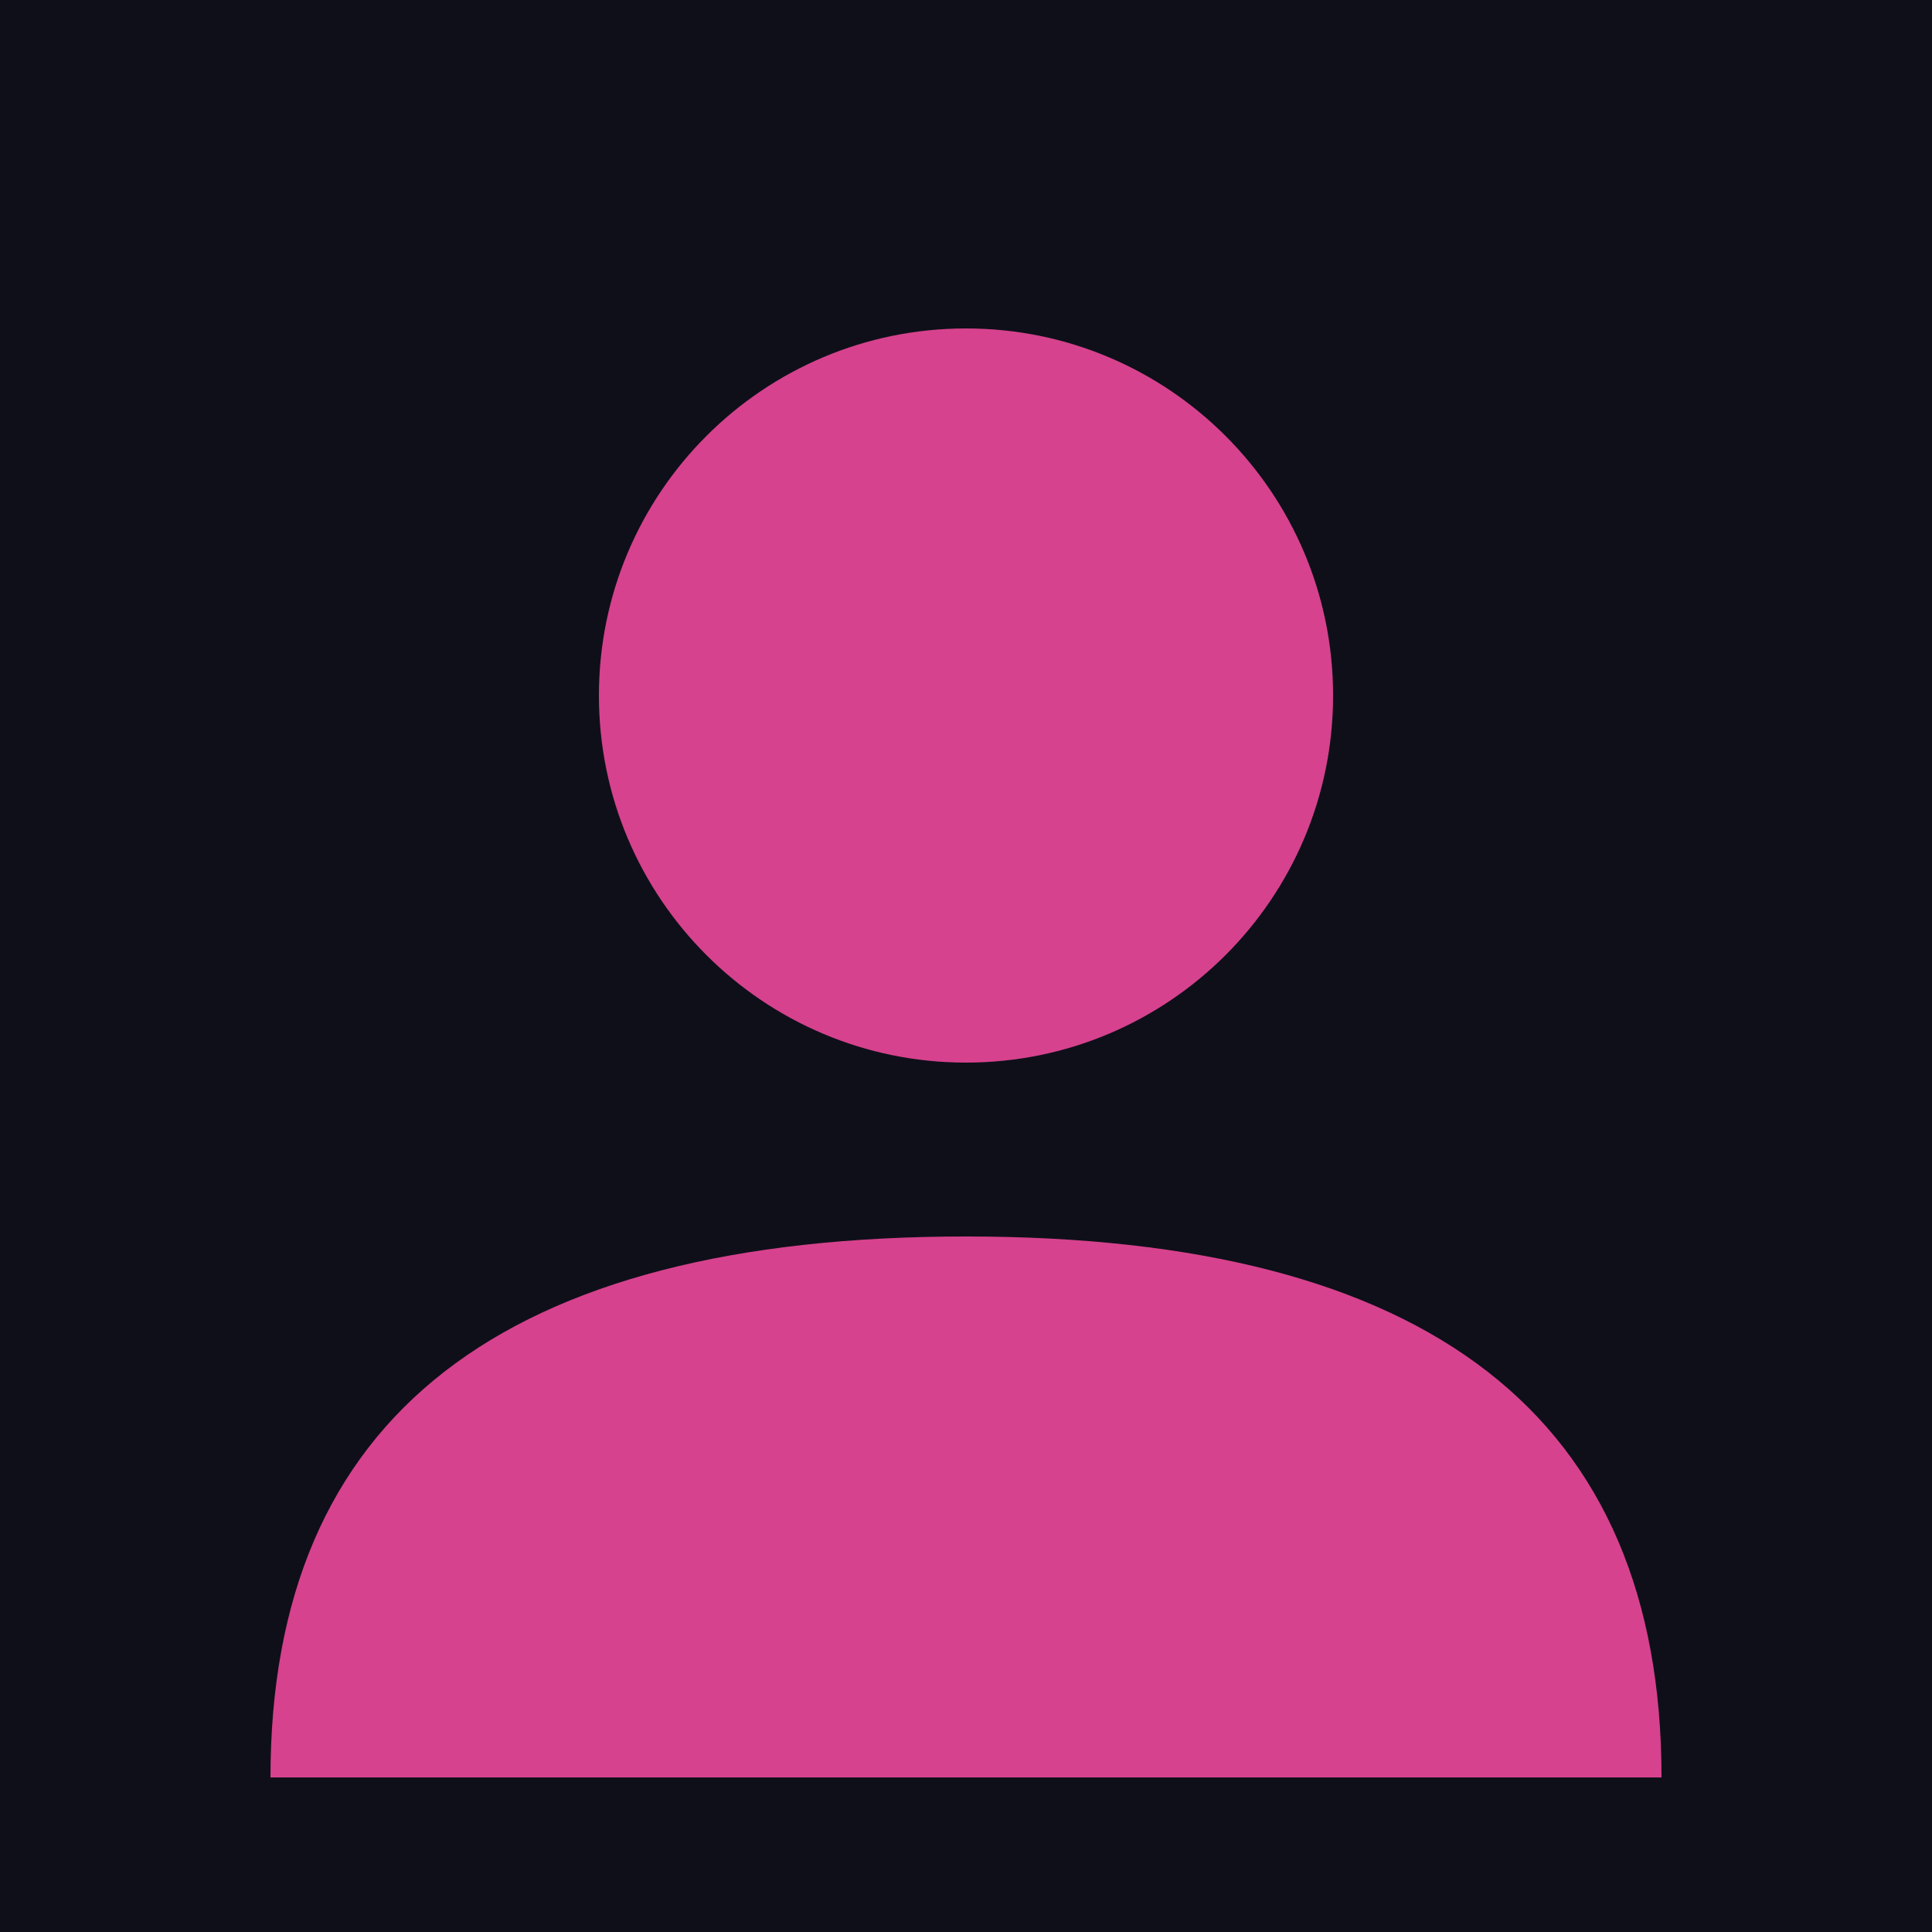
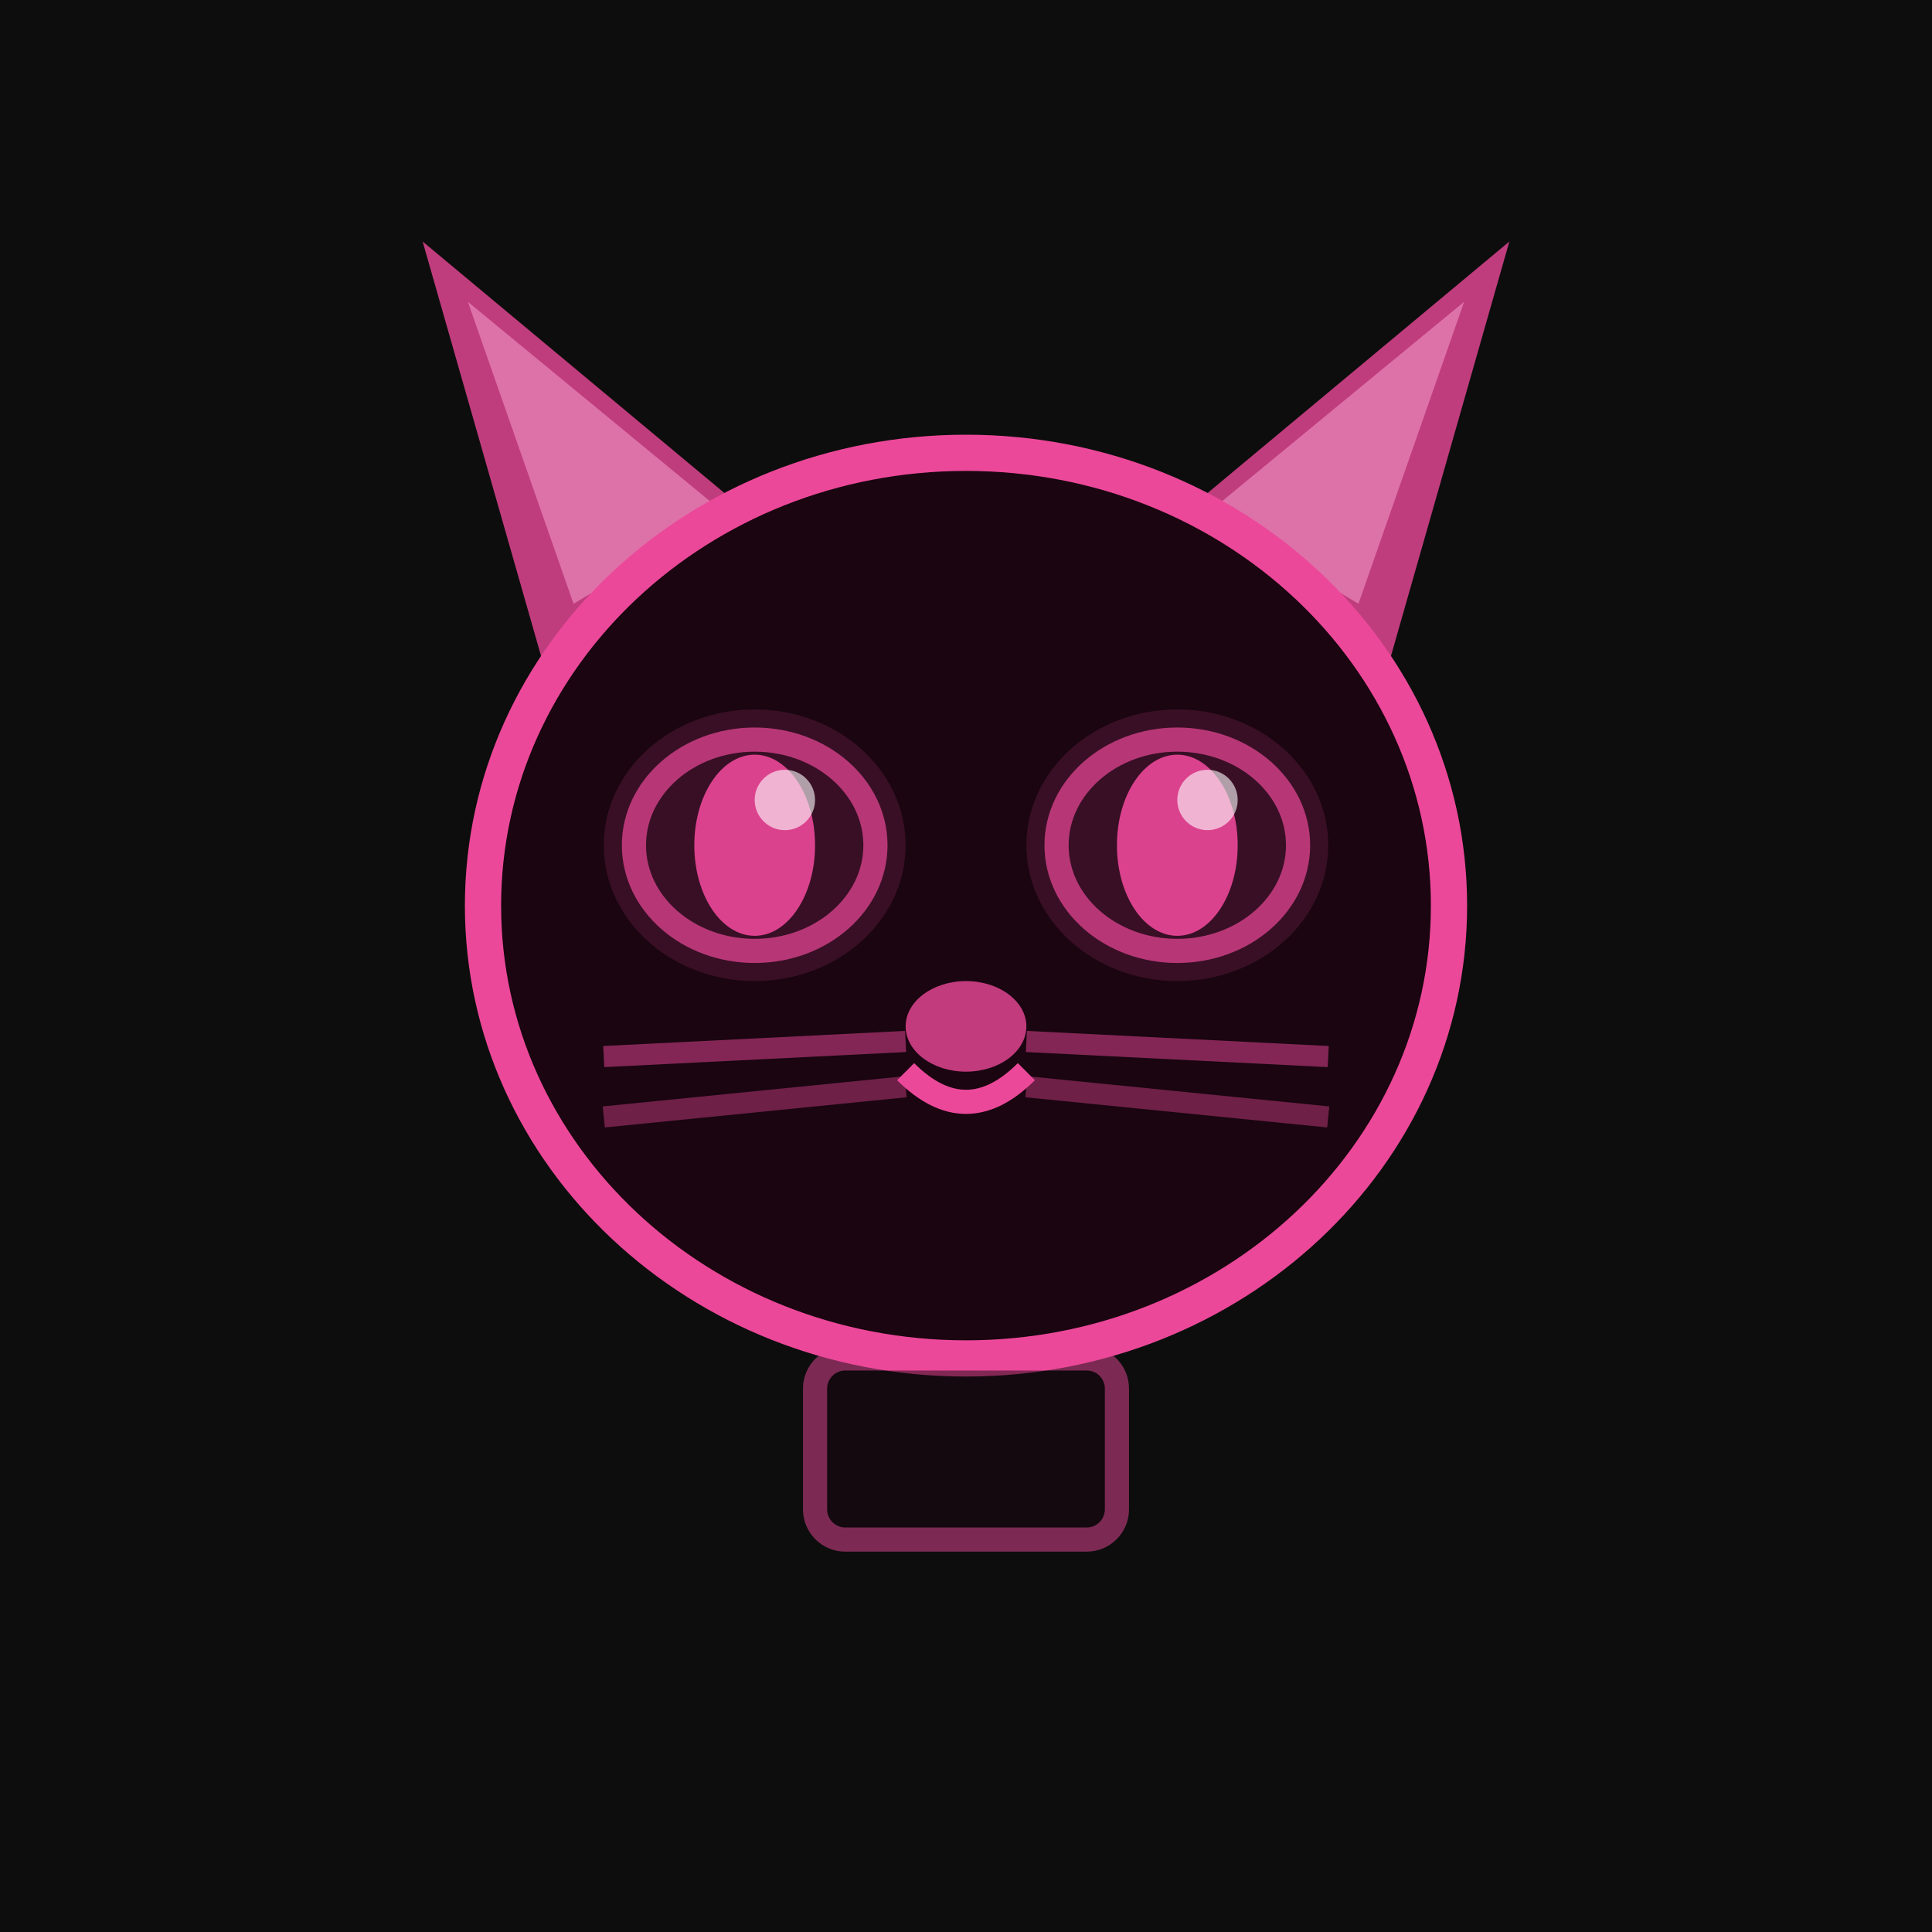
- <svg xmlns="http://www.w3.org/2000/svg" viewBox="0 0 100 100" width="100" height="100">
-   <rect width="100" height="100" rx="0" fill="#0f0f1a" />
-   <circle cx="50" cy="36" r="19" fill="#ec4899" opacity="0.9" />
-   <path d="M14 92 Q14 64 50 64 Q86 64 86 92" fill="#ec4899" opacity="0.9" />
+ <svg xmlns="http://www.w3.org/2000/svg" viewBox="0 0 64 64" fill="none">
+   <rect width="64" height="64" fill="#0d0d0d" />
+   <path d="M18 22 L14 8 L26 18 Z" fill="#ec4899" opacity="0.8" />
+   <path d="M46 22 L50 8 L38 18 Z" fill="#ec4899" opacity="0.8" />
+   <path d="M19 20 L15.5 10 L24 17 Z" fill="#f9a8d4" opacity="0.5" />
+   <path d="M45 20 L48.5 10 L40 17 Z" fill="#f9a8d4" opacity="0.5" />
+   <ellipse cx="32" cy="30" rx="16" ry="15" fill="#1a0510" />
+   <ellipse cx="32" cy="30" rx="16" ry="15" stroke="#ec4899" stroke-width="1.2" fill="none" />
+   <ellipse cx="25" cy="28" rx="5" ry="4.5" fill="#ec4899" opacity="0.15" />
+   <ellipse cx="39" cy="28" rx="5" ry="4.5" fill="#ec4899" opacity="0.15" />
+   <ellipse cx="25" cy="28" rx="4" ry="3.5" stroke="#ec4899" stroke-width="0.8" fill="none" opacity="0.7" />
+   <ellipse cx="39" cy="28" rx="4" ry="3.5" stroke="#ec4899" stroke-width="0.8" fill="none" opacity="0.7" />
+   <ellipse cx="25" cy="28" rx="2" ry="3" fill="#ec4899" opacity="0.9" />
+   <ellipse cx="39" cy="28" rx="2" ry="3" fill="#ec4899" opacity="0.9" />
+   <circle cx="26" cy="26.5" r="1" fill="#fff" opacity="0.6" />
+   <circle cx="40" cy="26.5" r="1" fill="#fff" opacity="0.6" />
+   <ellipse cx="32" cy="34" rx="2" ry="1.5" fill="#ec4899" opacity="0.8" />
+   <line x1="20" y1="35" x2="30" y2="34.5" stroke="#ec4899" stroke-width="0.7" opacity="0.5" />
+   <line x1="20" y1="37" x2="30" y2="36" stroke="#ec4899" stroke-width="0.7" opacity="0.4" />
+   <line x1="44" y1="35" x2="34" y2="34.5" stroke="#ec4899" stroke-width="0.7" opacity="0.5" />
+   <line x1="44" y1="37" x2="34" y2="36" stroke="#ec4899" stroke-width="0.7" opacity="0.4" />
+   <path d="M30 35.5 Q32 37.5 34 35.5" stroke="#ec4899" stroke-width="0.8" fill="none" />
+   <rect x="27" y="45" width="10" height="6" rx="1" fill="#1a0510" stroke="#ec4899" stroke-width="0.8" opacity="0.5" />
</svg>
